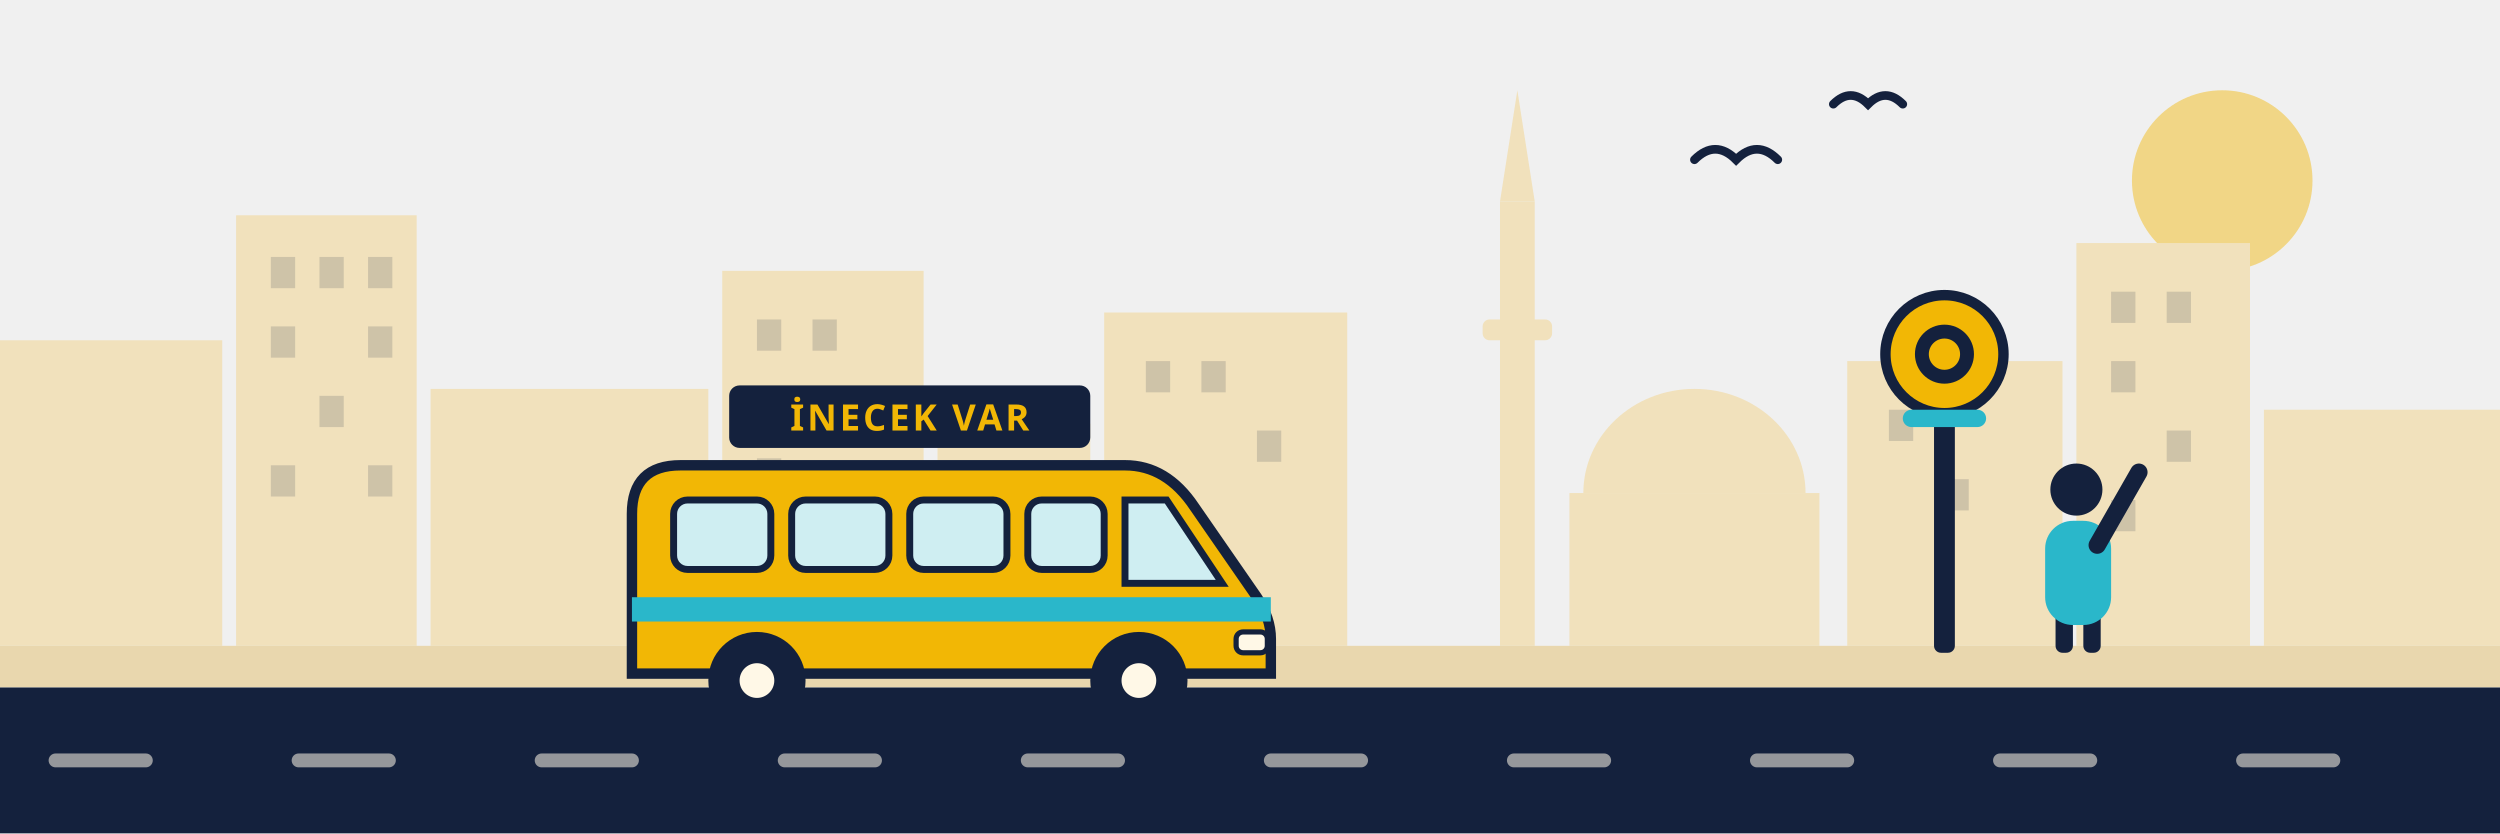
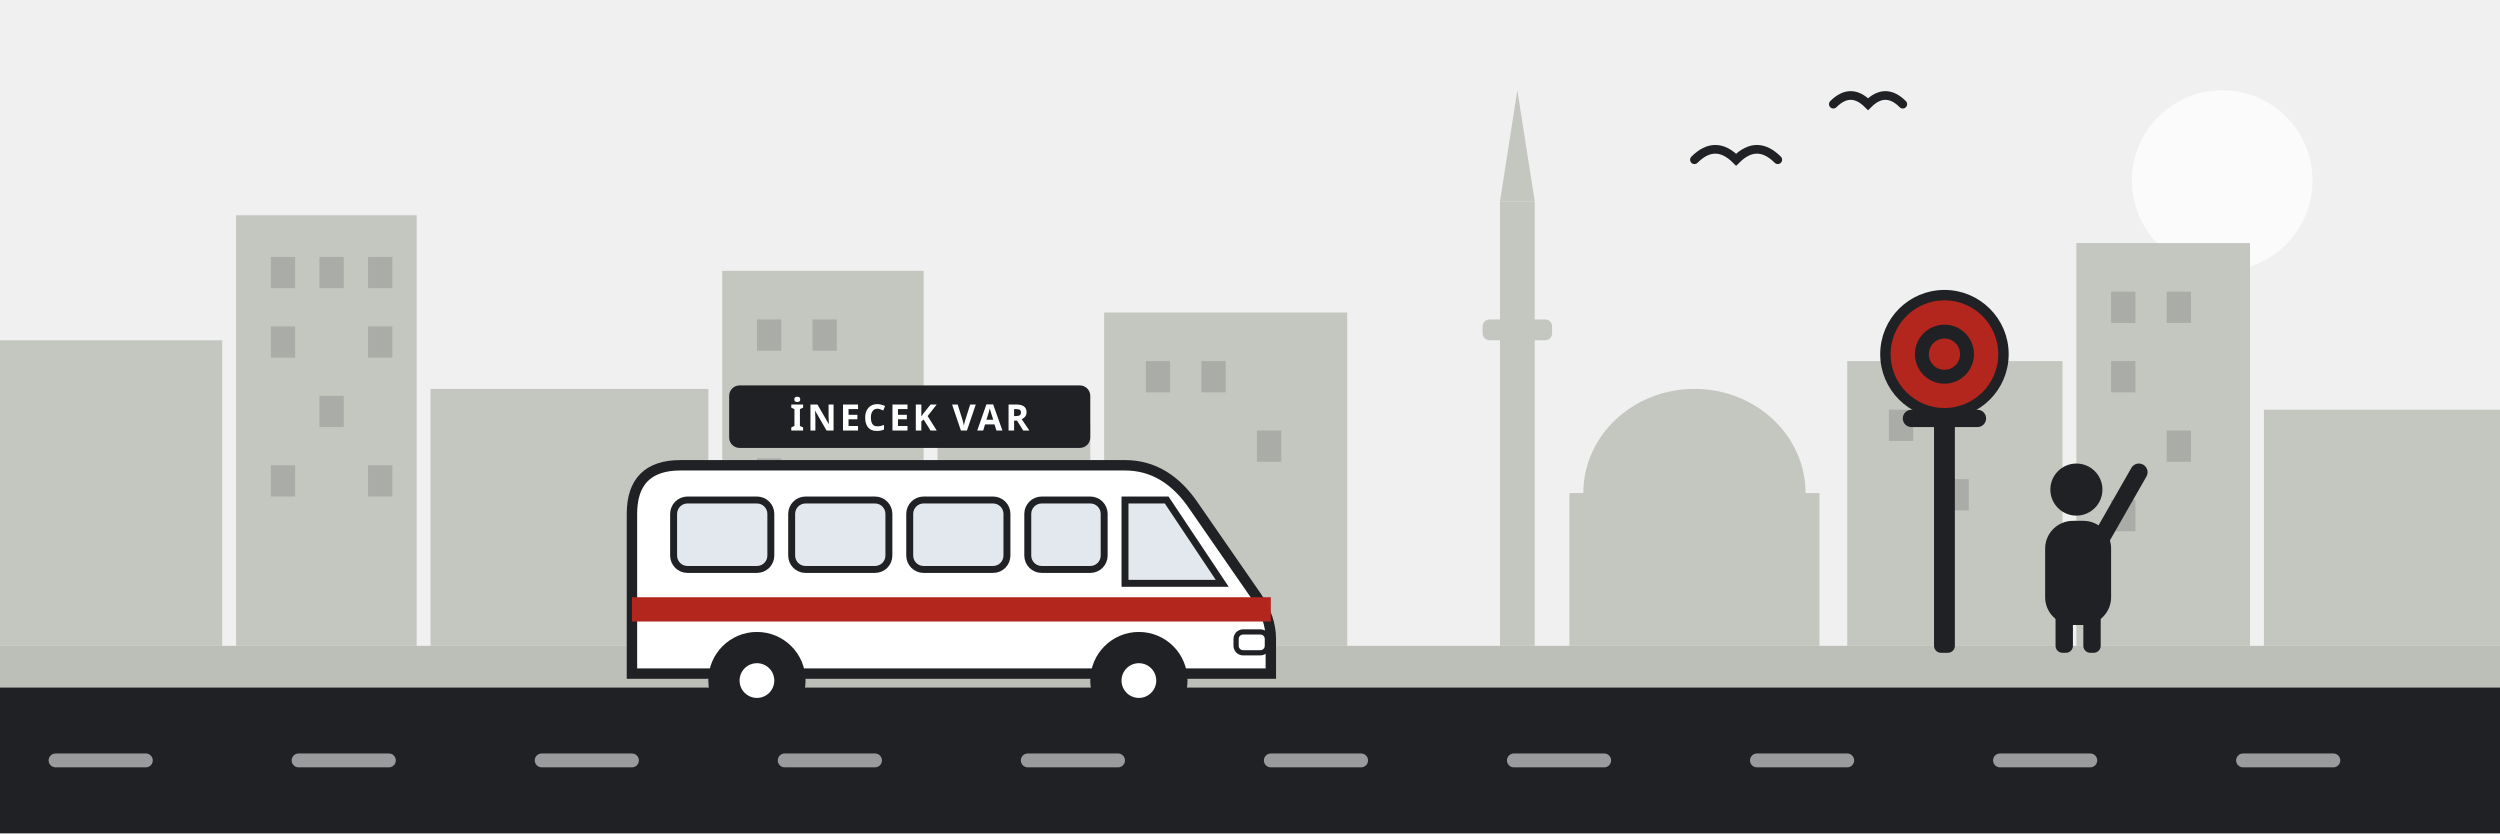
<svg xmlns="http://www.w3.org/2000/svg" viewBox="0 0 720 240" width="720" height="240">
-   <circle fill="#F2B705" fill-opacity="0.45" cx="640" cy="52" r="26" />
-   <g fill="#F1E1BC">
+   <circle fill="#FFFFFF" fill-opacity="0.75" cx="640" cy="52" r="26" />
+   <g fill="#C4C6C0">
    <rect x="0" y="98" width="64" height="88" />
    <rect x="68" y="62" width="52" height="124" />
    <rect x="124" y="112" width="80" height="74" />
    <rect x="208" y="78" width="58" height="108" />
    <rect x="270" y="122" width="44" height="64" />
    <rect x="318" y="90" width="70" height="96" />
    <rect x="532" y="104" width="62" height="82" />
    <rect x="598" y="70" width="50" height="116" />
    <rect x="652" y="118" width="68" height="68" />
    <rect x="432" y="58" width="10" height="128" />
    <rect x="427" y="92" width="20" height="6" rx="2" />
    <polygon points="432,58 437,26 442,58" />
    <rect x="452" y="142" width="72" height="44" />
    <path d="M456 142 A32 30 0 0 1 520 142 Z" />
  </g>
-   <g fill="#14213D" fill-opacity="0.16">
+   <g fill="#1F2124" fill-opacity="0.16">
    <rect x="78" y="74" width="7" height="9" />
    <rect x="92" y="74" width="7" height="9" />
    <rect x="106" y="74" width="7" height="9" />
    <rect x="78" y="94" width="7" height="9" />
    <rect x="106" y="94" width="7" height="9" />
    <rect x="92" y="114" width="7" height="9" />
    <rect x="78" y="134" width="7" height="9" />
    <rect x="106" y="134" width="7" height="9" />
    <rect x="218" y="92" width="7" height="9" />
    <rect x="234" y="92" width="7" height="9" />
    <rect x="250" y="112" width="7" height="9" />
    <rect x="218" y="132" width="7" height="9" />
    <rect x="234" y="152" width="7" height="9" />
    <rect x="330" y="104" width="7" height="9" />
    <rect x="346" y="104" width="7" height="9" />
    <rect x="362" y="124" width="7" height="9" />
    <rect x="330" y="144" width="7" height="9" />
    <rect x="608" y="84" width="7" height="9" />
    <rect x="624" y="84" width="7" height="9" />
    <rect x="608" y="104" width="7" height="9" />
    <rect x="624" y="124" width="7" height="9" />
    <rect x="608" y="144" width="7" height="9" />
    <rect x="544" y="118" width="7" height="9" />
    <rect x="560" y="138" width="7" height="9" />
  </g>
-   <path fill="none" stroke="#14213D" stroke-width="2.5" stroke-linecap="round" d="M488 46 q6 -6 12 0 q6 -6 12 0 M528 30 q5 -5 10 0 q5 -5 10 0" />
-   <rect fill="#E9D7AE" x="0" y="186" width="720" height="12" />
-   <rect fill="#14213D" x="0" y="198" width="720" height="42" />
-   <g fill="#FFF8E7" fill-opacity="0.55">
+   <path fill="none" stroke="#1F2124" stroke-width="2.5" stroke-linecap="round" d="M488 46 q6 -6 12 0 q6 -6 12 0 M528 30 q5 -5 10 0 q5 -5 10 0" />
+   <rect fill="#BCBEB8" x="0" y="186" width="720" height="12" />
+   <rect fill="#1F2124" x="0" y="198" width="720" height="42" />
+   <g fill="#FFFFFF" fill-opacity="0.55">
    <rect x="14" y="217" width="30" height="4" rx="2" />
    <rect x="84" y="217" width="30" height="4" rx="2" />
    <rect x="154" y="217" width="30" height="4" rx="2" />
    <rect x="224" y="217" width="30" height="4" rx="2" />
    <rect x="294" y="217" width="30" height="4" rx="2" />
    <rect x="364" y="217" width="30" height="4" rx="2" />
    <rect x="434" y="217" width="30" height="4" rx="2" />
    <rect x="504" y="217" width="30" height="4" rx="2" />
    <rect x="574" y="217" width="30" height="4" rx="2" />
    <rect x="644" y="217" width="30" height="4" rx="2" />
  </g>
  <g>
-     <rect fill="#14213D" x="557" y="112" width="6" height="76" rx="2" />
-     <circle fill="#F2B705" stroke="#14213D" stroke-width="3" cx="560" cy="102" r="17" />
-     <circle fill="none" stroke="#14213D" stroke-width="4" cx="560" cy="102" r="6.5" />
-     <rect fill="#2AB7CA" x="548" y="118" width="24" height="5" rx="2.5" />
+     <rect fill="#1F2124" x="557" y="112" width="6" height="76" rx="2" />
+     <circle fill="#B3261E" stroke="#1F2124" stroke-width="3" cx="560" cy="102" r="17" />
+     <circle fill="none" stroke="#1F2124" stroke-width="4" cx="560" cy="102" r="6.5" />
+     <rect fill="#1F2124" x="548" y="118" width="24" height="5" rx="2.5" />
  </g>
  <g>
-     <rect fill="#14213D" x="592" y="176" width="5" height="12" rx="2" />
-     <rect fill="#14213D" x="600" y="176" width="5" height="12" rx="2" />
-     <rect fill="#2AB7CA" x="589" y="150" width="19" height="30" rx="8" />
-     <circle fill="#14213D" cx="598" cy="141" r="7.5" />
-     <path fill="none" stroke="#14213D" stroke-width="5" stroke-linecap="round" d="M604 157 L616 136" />
+     <rect fill="#1F2124" x="592" y="176" width="5" height="12" rx="2" />
+     <rect fill="#1F2124" x="600" y="176" width="5" height="12" rx="2" />
+     <rect fill="#1F2124" x="589" y="150" width="19" height="30" rx="8" />
+     <circle fill="#1F2124" cx="598" cy="141" r="7.5" />
+     <path fill="none" stroke="#1F2124" stroke-width="5" stroke-linecap="round" d="M604 157 L616 136" />
  </g>
  <g>
    <g transform="translate(176 128)">
-       <rect fill="#14213D" x="34" y="-17" width="104" height="18" rx="3" />
-       <text fill="#F2B705" font-family="DM Sans, sans-serif" font-weight="700" font-size="10.5" letter-spacing="0.84" x="86" y="-4" text-anchor="middle">İNECEK VAR</text>
-       <path fill="#F2B705" stroke="#14213D" stroke-width="3" d="M6 66 L6 20 Q6 6 20 6 L148 6 Q160 6 168 18 L186 44 Q190 50 190 56 L190 66 Z" />
-       <rect fill="#CFEEF2" stroke="#14213D" stroke-width="2" x="18" y="16" width="28" height="20" rx="4" />
-       <rect fill="#CFEEF2" stroke="#14213D" stroke-width="2" x="52" y="16" width="28" height="20" rx="4" />
-       <rect fill="#CFEEF2" stroke="#14213D" stroke-width="2" x="86" y="16" width="28" height="20" rx="4" />
-       <rect fill="#CFEEF2" stroke="#14213D" stroke-width="2" x="120" y="16" width="22" height="20" rx="4" />
-       <polygon fill="#CFEEF2" stroke="#14213D" stroke-width="2" points="148,16 160,16 176,40 148,40" />
-       <rect fill="#2AB7CA" x="6" y="44" width="184" height="7" />
-       <rect fill="#FFF8E7" stroke="#14213D" stroke-width="1.5" x="180" y="54" width="9" height="6" rx="2" />
+       <rect fill="#1F2124" x="34" y="-17" width="104" height="18" rx="3" />
+       <text fill="#FFFFFF" font-family="DM Sans, sans-serif" font-weight="700" font-size="10.5" letter-spacing="0.84" x="86" y="-4" text-anchor="middle">İNECEK VAR</text>
+       <path fill="#FFFFFF" stroke="#1F2124" stroke-width="3" d="M6 66 L6 20 Q6 6 20 6 L148 6 Q160 6 168 18 L186 44 Q190 50 190 56 L190 66 Z" />
+       <rect fill="#E3E8EE" stroke="#1F2124" stroke-width="2" x="18" y="16" width="28" height="20" rx="4" />
+       <rect fill="#E3E8EE" stroke="#1F2124" stroke-width="2" x="52" y="16" width="28" height="20" rx="4" />
+       <rect fill="#E3E8EE" stroke="#1F2124" stroke-width="2" x="86" y="16" width="28" height="20" rx="4" />
+       <rect fill="#E3E8EE" stroke="#1F2124" stroke-width="2" x="120" y="16" width="22" height="20" rx="4" />
+       <polygon fill="#E3E8EE" stroke="#1F2124" stroke-width="2" points="148,16 160,16 176,40 148,40" />
+       <rect fill="#B3261E" x="6" y="44" width="184" height="7" />
+       <rect fill="#FFFFFF" stroke="#1F2124" stroke-width="1.5" x="180" y="54" width="9" height="6" rx="2" />
      <g>
-         <circle fill="#14213D" cx="42" cy="68" r="14" />
-         <circle fill="#FFF8E7" cx="42" cy="68" r="5" />
+         <circle fill="#1F2124" cx="42" cy="68" r="14" />
+         <circle fill="#FFFFFF" cx="42" cy="68" r="5" />
      </g>
      <g>
-         <circle fill="#14213D" cx="152" cy="68" r="14" />
-         <circle fill="#FFF8E7" cx="152" cy="68" r="5" />
+         <circle fill="#1F2124" cx="152" cy="68" r="14" />
+         <circle fill="#FFFFFF" cx="152" cy="68" r="5" />
      </g>
    </g>
  </g>
</svg>
